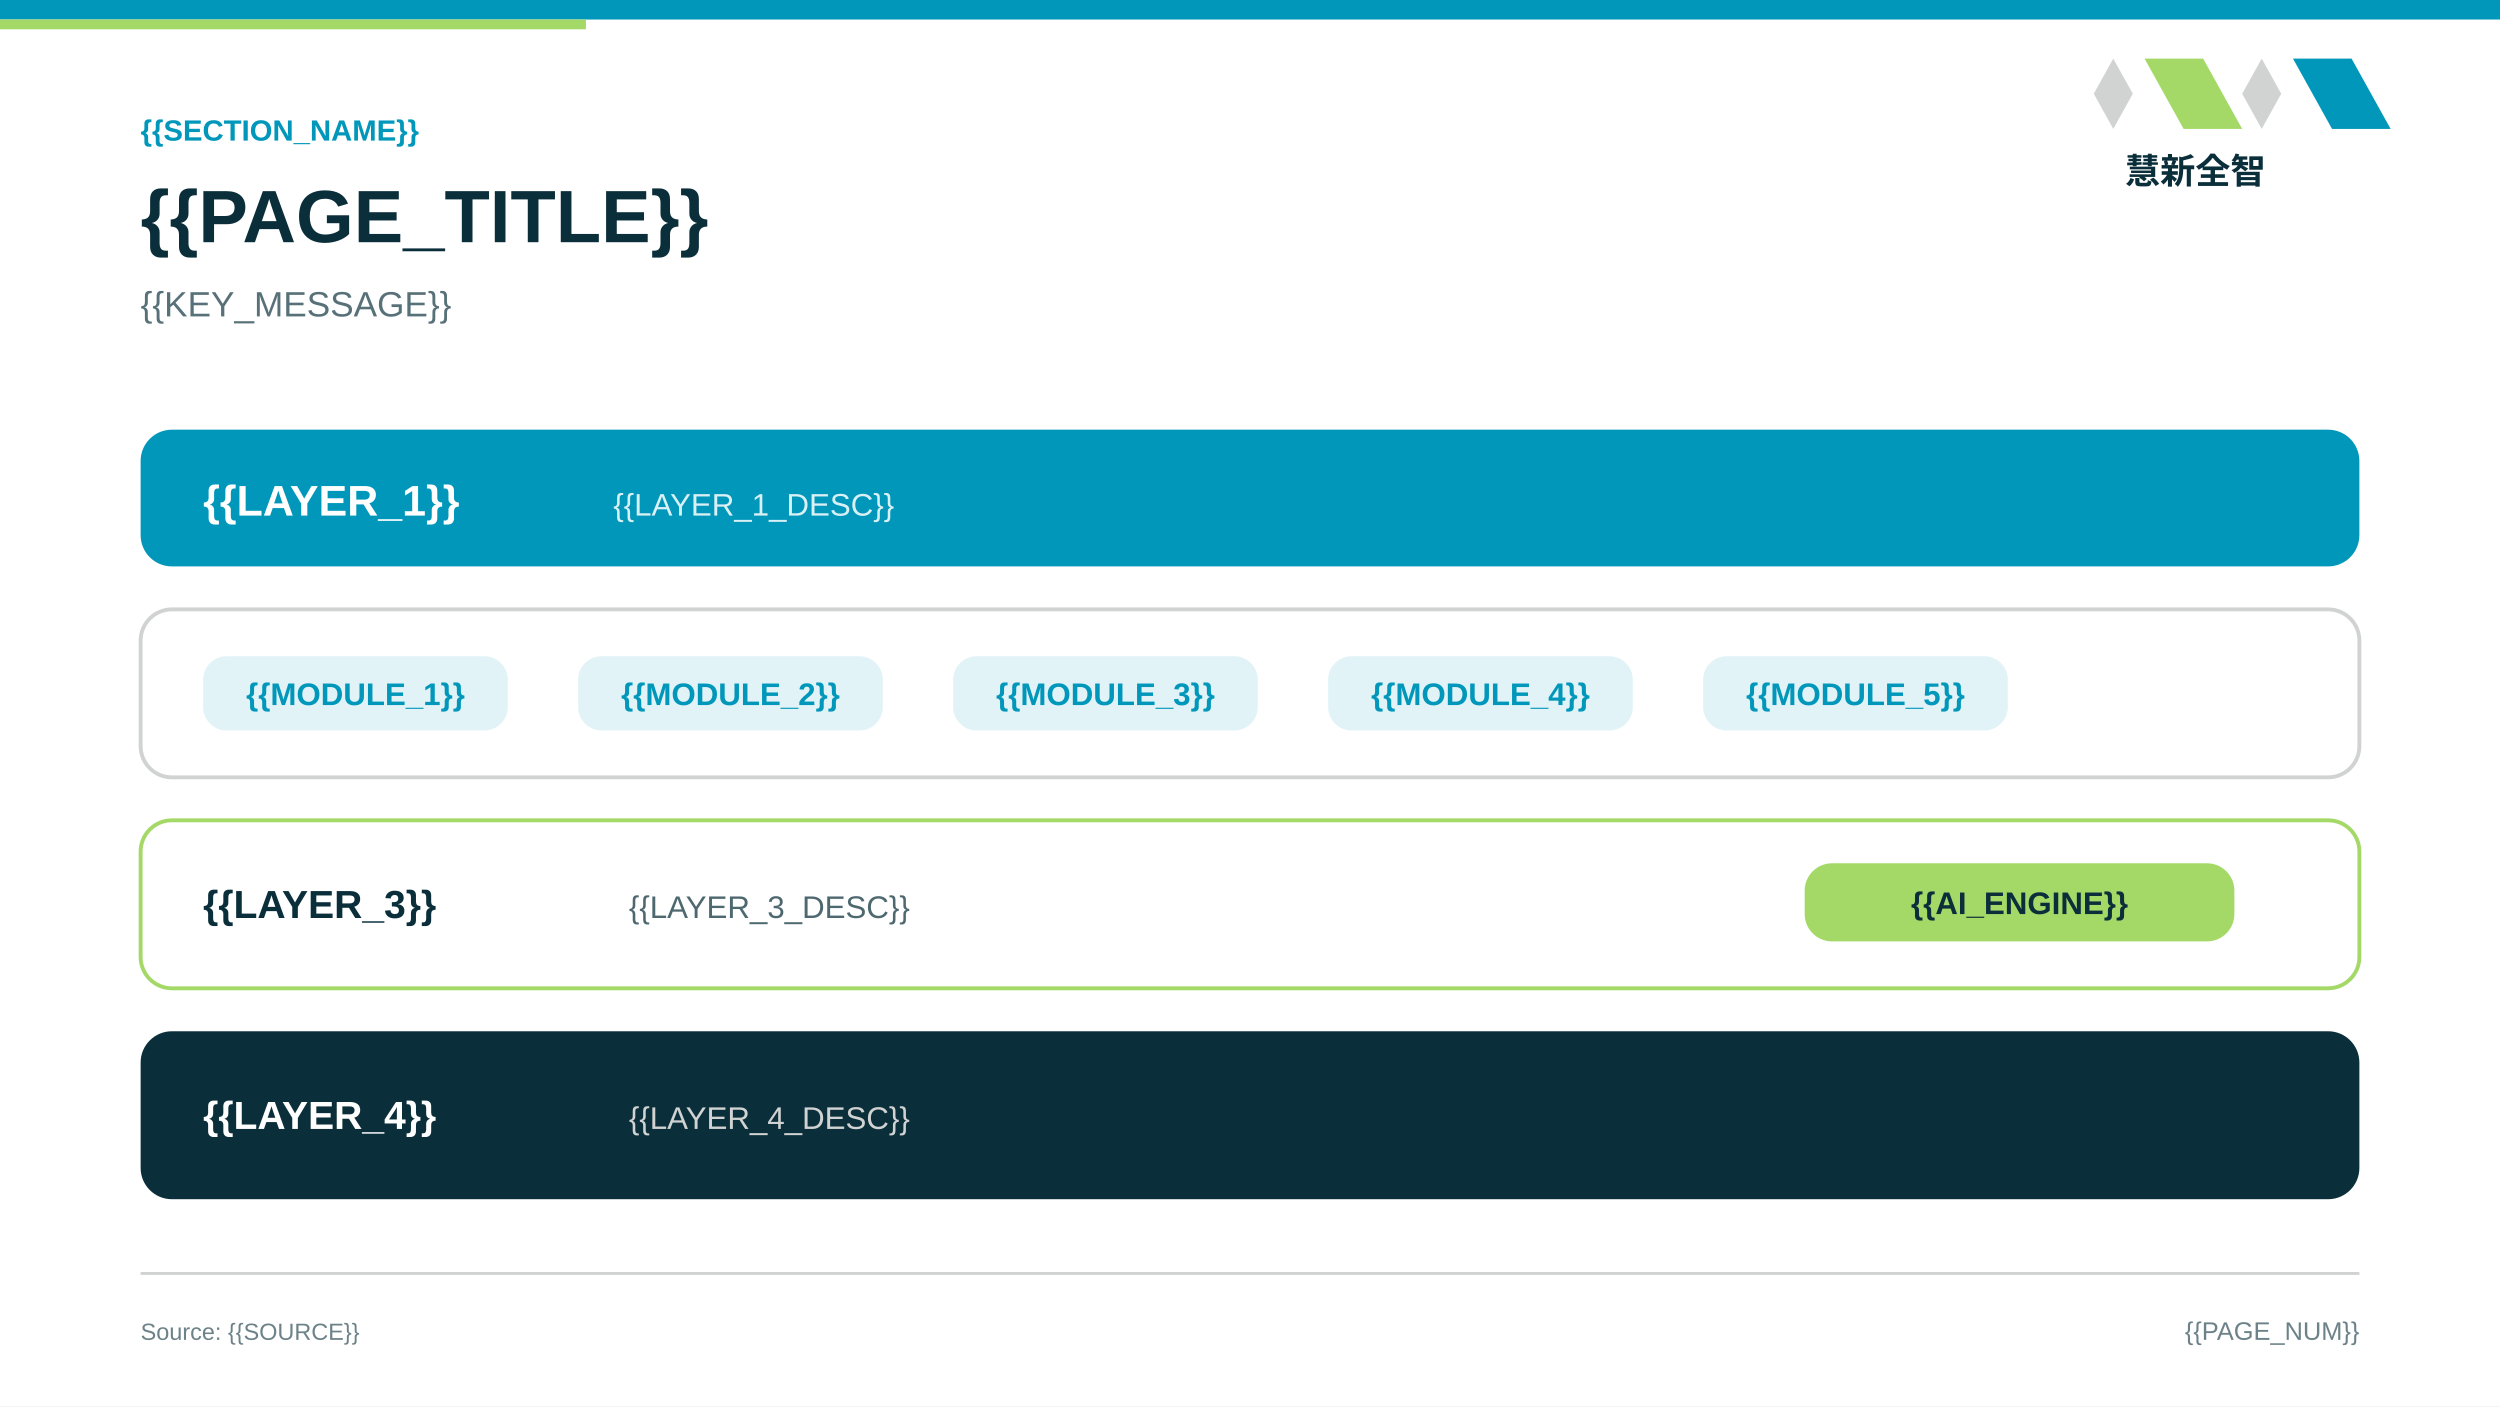
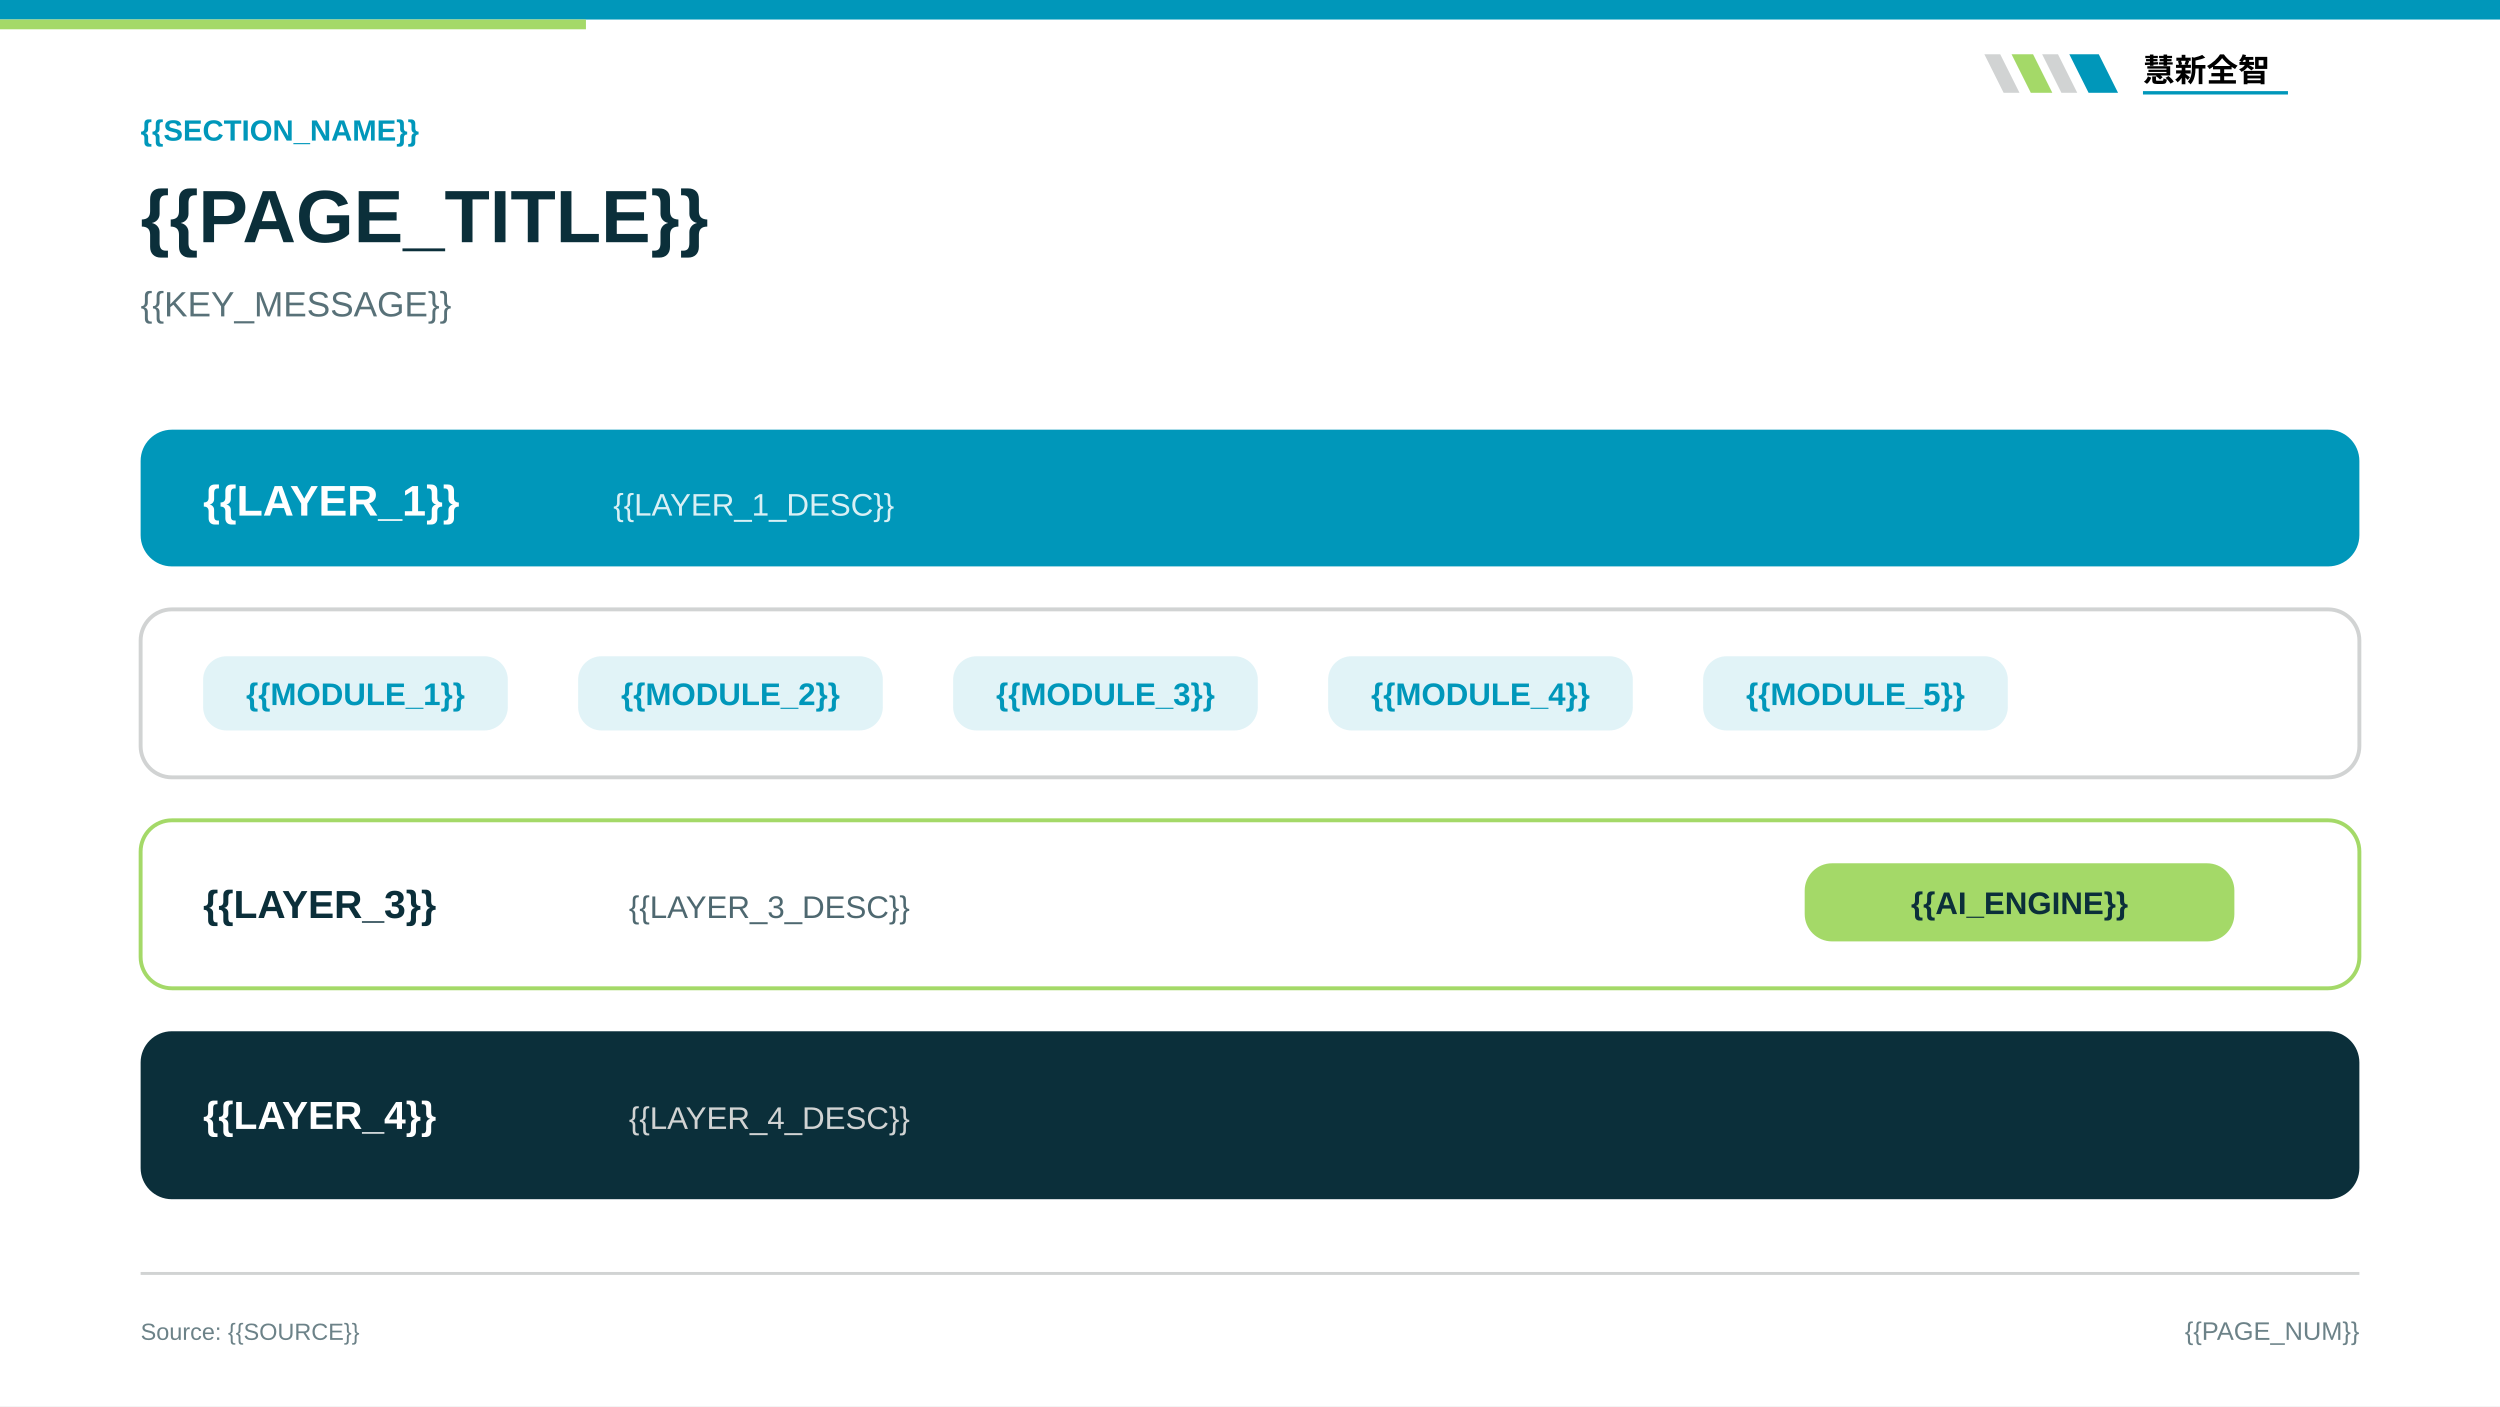
<svg xmlns="http://www.w3.org/2000/svg" viewBox="0 0 1280 720">
  <rect x="0" y="0" width="1280" height="720" fill="#FFFFFF" />
  <rect x="0" y="0" width="1280" height="10" fill="#0097BA" />
  <rect x="0" y="10" width="300" height="5" fill="#A4D968" />
  <text x="72" y="72" fill="#0097BA" font-family="Microsoft YaHei, PingFang SC, Arial, sans-serif" font-size="15" font-weight="700">{{SECTION_NAME}}</text>
  <text x="72" y="124" fill="#0B2F3A" font-family="Microsoft YaHei, PingFang SC, Arial, sans-serif" font-size="38" font-weight="700">{{PAGE_TITLE}}</text>
  <text x="72" y="162" fill="#0B2F3A" fill-opacity="0.68" font-family="Microsoft YaHei, PingFang SC, Arial, sans-serif" font-size="18">{{KEY_MESSAGE}}</text>
-   <g id="huixin-mark">
-     <polygon points="1072,48 1082,30 1092,48 1082,66" fill="#D1D3D3" />
-     <polygon points="1098,30 1128,30 1148,66 1118,66" fill="#A4D968" />
-     <polygon points="1148,48 1158,30 1168,48 1158,66" fill="#D1D3D3" />
-     <polygon points="1174,30 1204,30 1224,66 1194,66" fill="#0097BA" />
-     <text x="1088" y="94" fill="#0B2F3A" font-family="Microsoft YaHei, PingFang SC, Arial, sans-serif" font-size="18" font-weight="700">慧新全智</text>
+   <g id="huixin-logo" transform="translate(1016 22) scale(0.58)">
+     <polygon points="0,10 14,10 31,44 17,44" fill="#D1D3D3" />
+     <polygon points="24,10 43,10 60,44 41,44" fill="#A4D968" />
+     <polygon points="51,10 65,10 82,44 68,44" fill="#D1D3D3" />
+     <polygon points="75,10 101,10 118,44 92,44" fill="#0097BA" />
+     <text x="140" y="34" fill="#000000" font-family="Microsoft YaHei, PingFang SC, Arial, sans-serif" font-size="28" font-weight="700">慧新全智</text>
+     <line x1="140" y1="44" x2="268" y2="44" stroke="#0097BA" stroke-width="3" />
  </g>
  <rect x="72" y="220" width="1136" height="70" rx="16" fill="#0097BA" />
  <text x="104" y="264" fill="#FFFFFF" font-family="Microsoft YaHei, PingFang SC, Arial, sans-serif" font-size="22" font-weight="700">{{LAYER_1}}</text>
  <text x="314" y="264" fill="#FFFFFF" fill-opacity="0.85" font-family="Microsoft YaHei, PingFang SC, Arial, sans-serif" font-size="16">{{LAYER_1_DESC}}</text>
  <rect x="72" y="312" width="1136" height="86" rx="16" fill="#FFFFFF" stroke="#D1D3D3" stroke-width="2" />
  <rect x="104" y="336" width="156" height="38" rx="12" fill="#0097BA" fill-opacity="0.12" />
  <text x="182" y="361" text-anchor="middle" fill="#0097BA" font-family="Microsoft YaHei, PingFang SC, Arial, sans-serif" font-size="16" font-weight="700">{{MODULE_1}}</text>
  <rect x="296" y="336" width="156" height="38" rx="12" fill="#0097BA" fill-opacity="0.12" />
  <text x="374" y="361" text-anchor="middle" fill="#0097BA" font-family="Microsoft YaHei, PingFang SC, Arial, sans-serif" font-size="16" font-weight="700">{{MODULE_2}}</text>
  <rect x="488" y="336" width="156" height="38" rx="12" fill="#0097BA" fill-opacity="0.12" />
  <text x="566" y="361" text-anchor="middle" fill="#0097BA" font-family="Microsoft YaHei, PingFang SC, Arial, sans-serif" font-size="16" font-weight="700">{{MODULE_3}}</text>
  <rect x="680" y="336" width="156" height="38" rx="12" fill="#0097BA" fill-opacity="0.12" />
  <text x="758" y="361" text-anchor="middle" fill="#0097BA" font-family="Microsoft YaHei, PingFang SC, Arial, sans-serif" font-size="16" font-weight="700">{{MODULE_4}}</text>
  <rect x="872" y="336" width="156" height="38" rx="12" fill="#0097BA" fill-opacity="0.12" />
  <text x="950" y="361" text-anchor="middle" fill="#0097BA" font-family="Microsoft YaHei, PingFang SC, Arial, sans-serif" font-size="16" font-weight="700">{{MODULE_5}}</text>
  <rect x="72" y="420" width="1136" height="86" rx="16" fill="#FFFFFF" stroke="#A4D968" stroke-width="2" />
  <text x="104" y="470" fill="#0B2F3A" font-family="Microsoft YaHei, PingFang SC, Arial, sans-serif" font-size="20" font-weight="700">{{LAYER_3}}</text>
  <text x="322" y="470" fill="#0B2F3A" fill-opacity="0.72" font-family="Microsoft YaHei, PingFang SC, Arial, sans-serif" font-size="16">{{LAYER_3_DESC}}</text>
  <rect x="924" y="442" width="220" height="40" rx="14" fill="#A4D968" />
  <text x="1034" y="468" text-anchor="middle" fill="#0B2F3A" font-family="Microsoft YaHei, PingFang SC, Arial, sans-serif" font-size="16" font-weight="700">{{AI_ENGINE}}</text>
  <rect x="72" y="528" width="1136" height="86" rx="16" fill="#0B2F3A" />
  <text x="104" y="578" fill="#FFFFFF" font-family="Microsoft YaHei, PingFang SC, Arial, sans-serif" font-size="20" font-weight="700">{{LAYER_4}}</text>
  <text x="322" y="578" fill="#D1D3D3" font-family="Microsoft YaHei, PingFang SC, Arial, sans-serif" font-size="16">{{LAYER_4_DESC}}</text>
  <line x1="72" y1="652" x2="1208" y2="652" stroke="#D1D3D3" stroke-width="1.5" />
  <text x="72" y="686" fill="#0B2F3A" fill-opacity="0.6" font-family="Microsoft YaHei, PingFang SC, Arial, sans-serif" font-size="12">Source: {{SOURCE}}</text>
  <text x="1208" y="686" text-anchor="end" fill="#0B2F3A" fill-opacity="0.6" font-family="Microsoft YaHei, PingFang SC, Arial, sans-serif" font-size="13">{{PAGE_NUM}}</text>
</svg>
